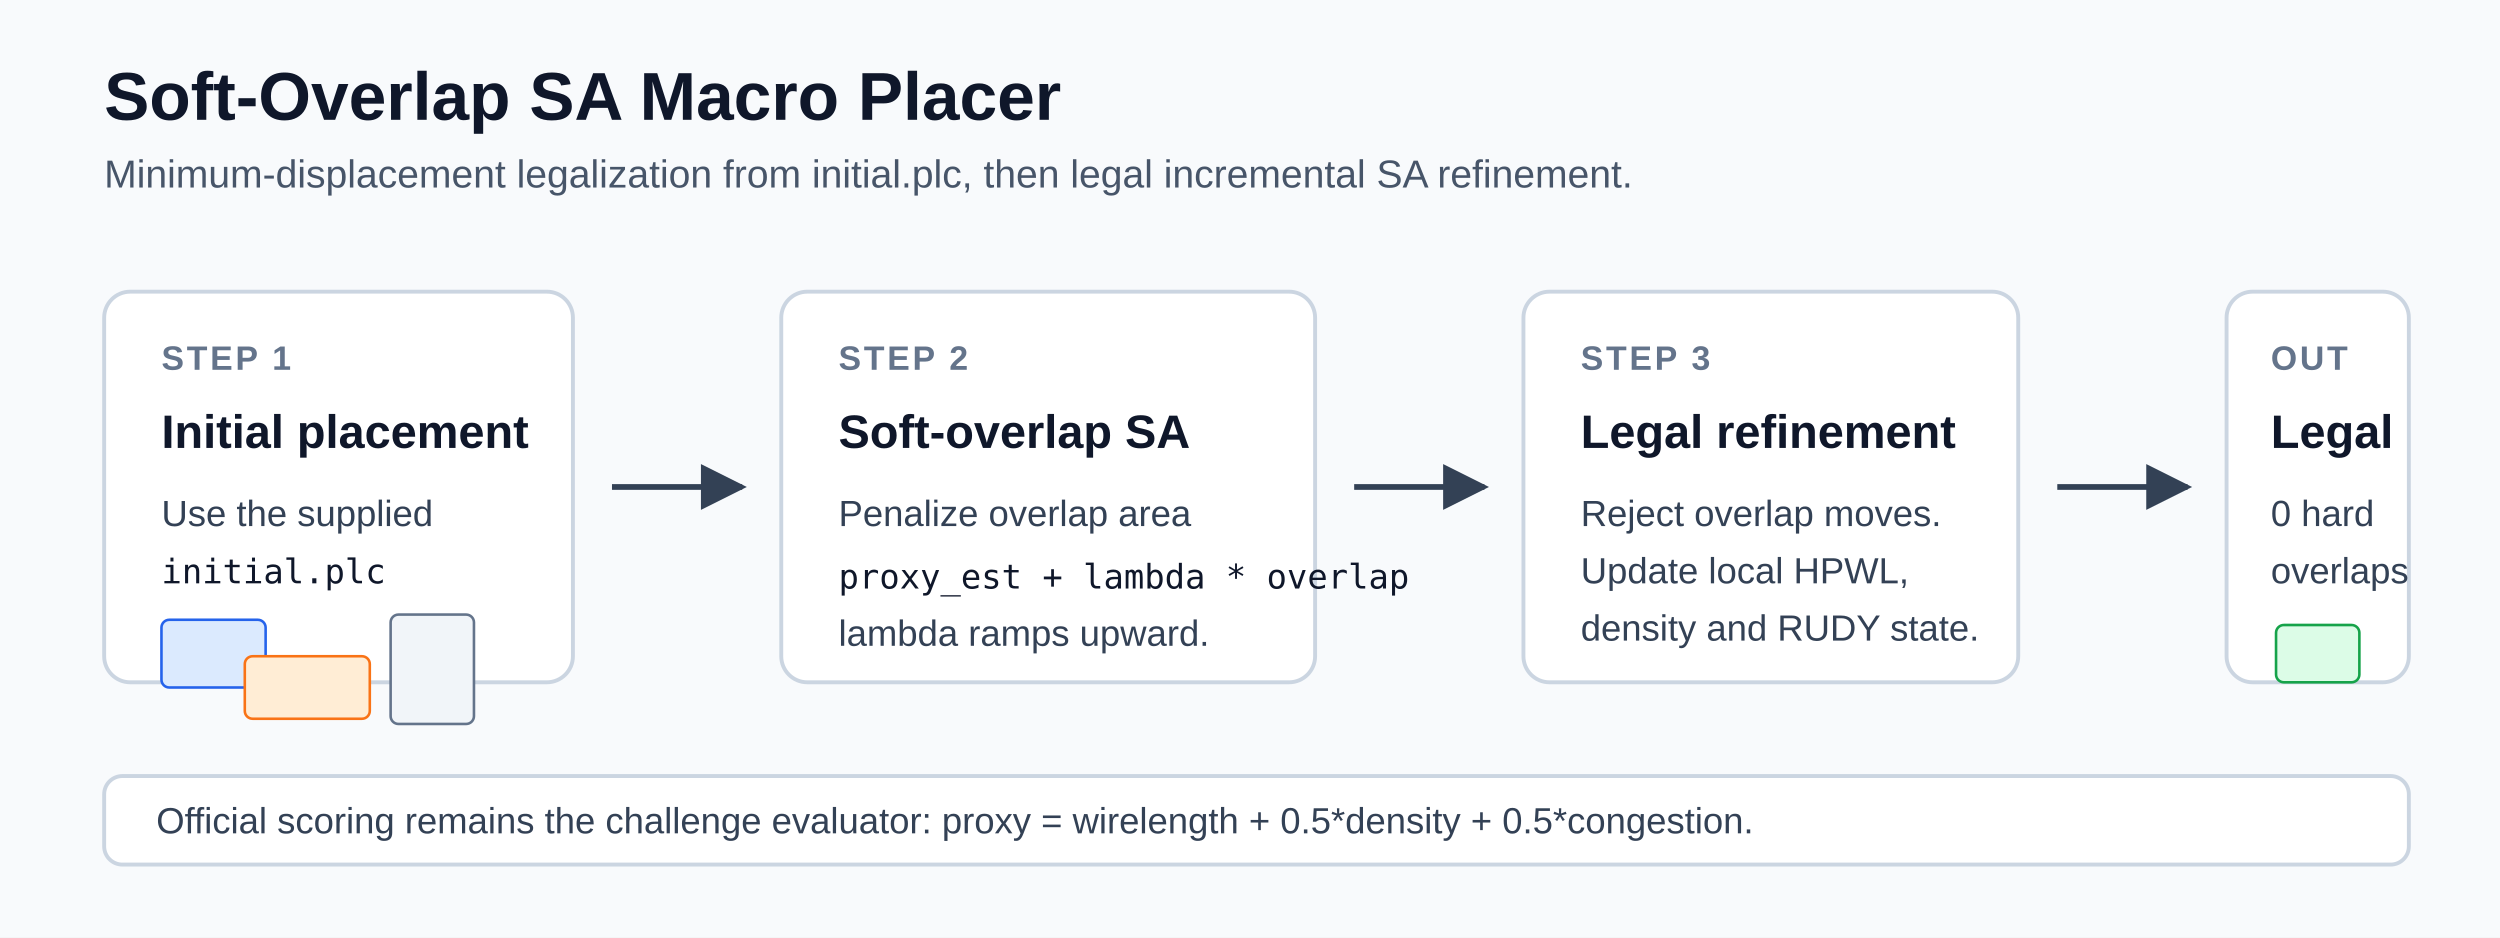
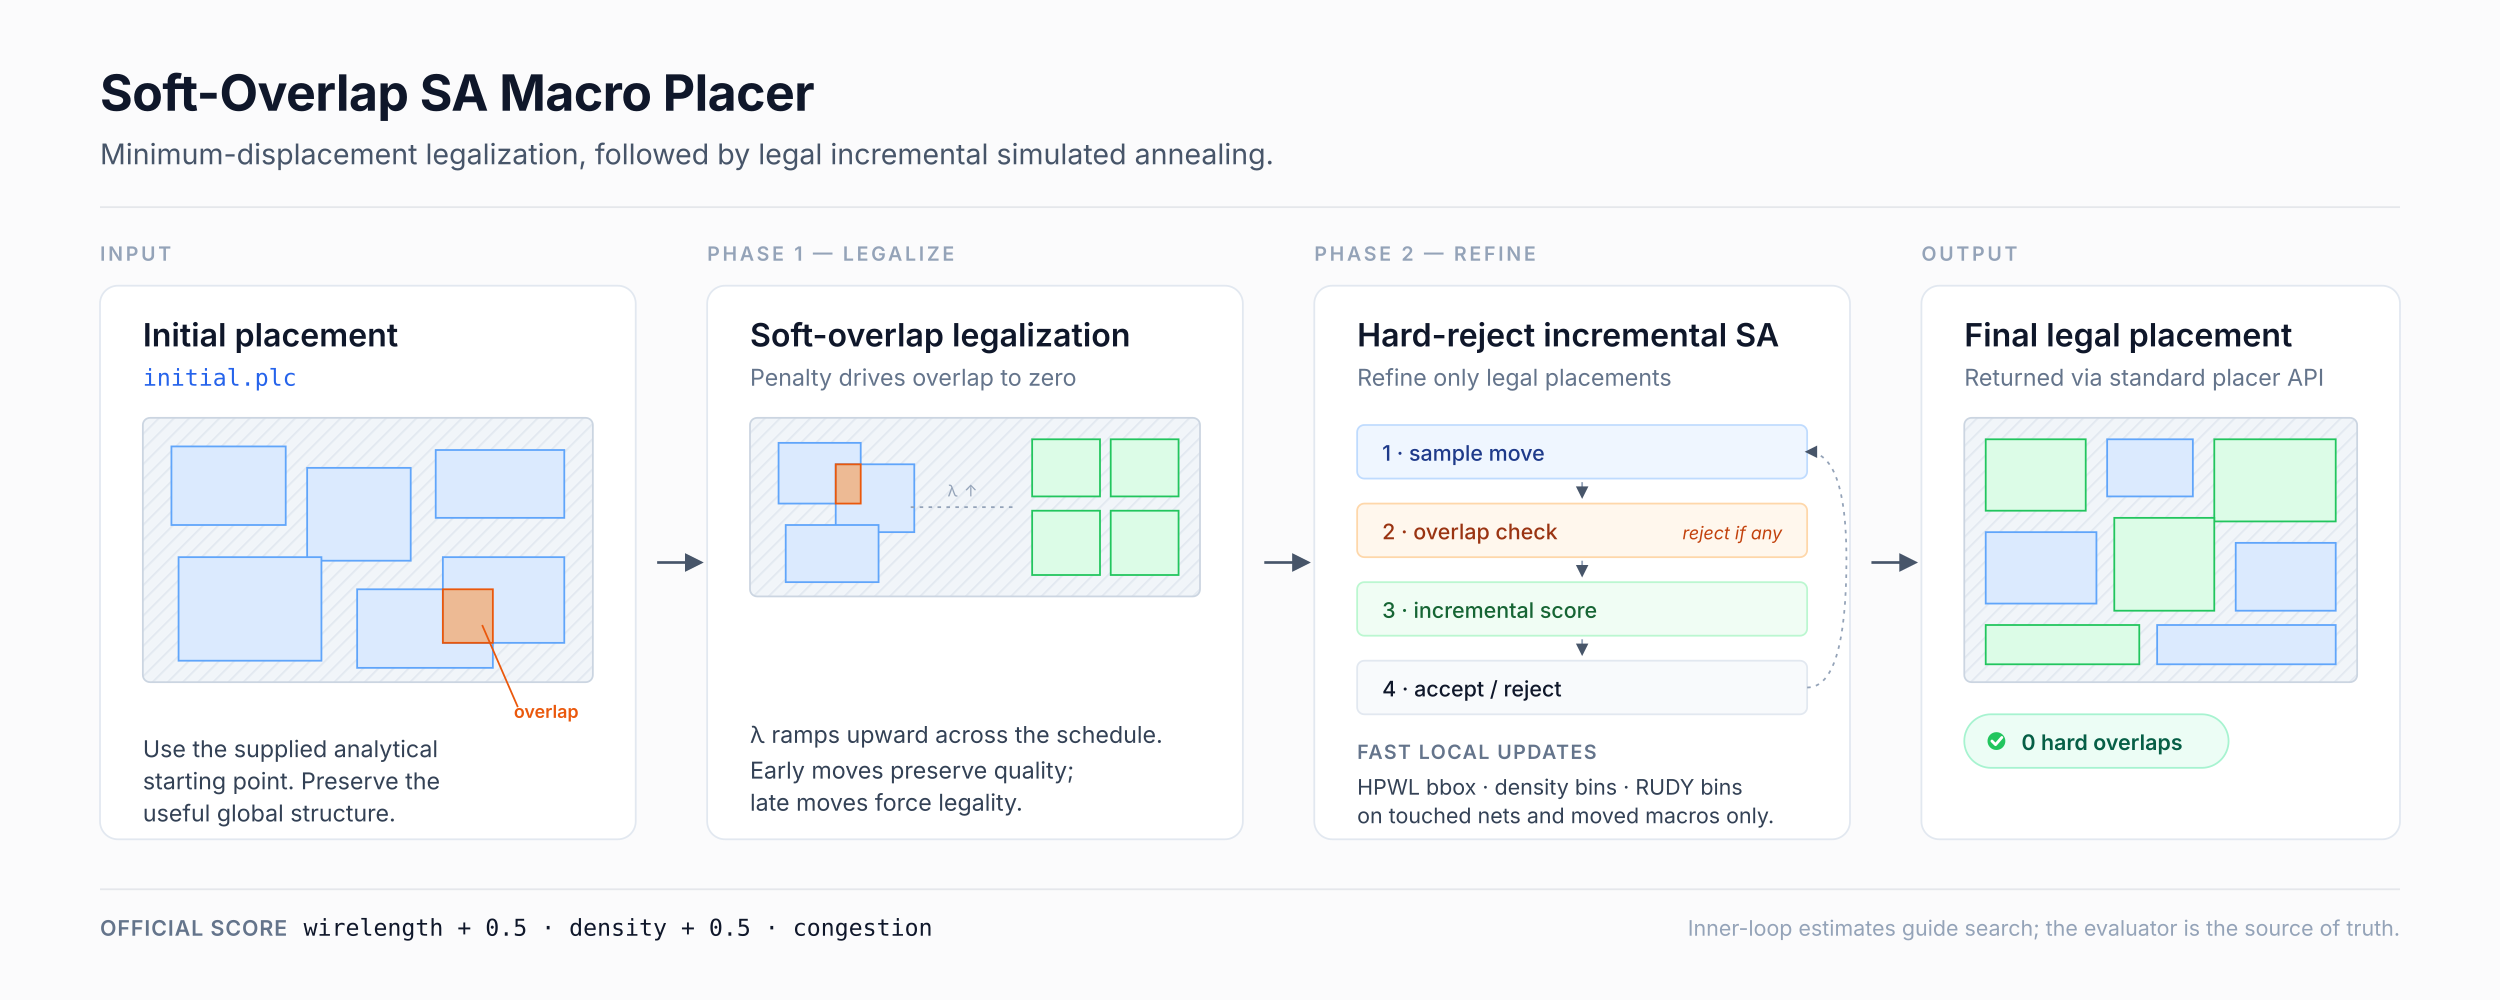
- <svg xmlns="http://www.w3.org/2000/svg" width="960" height="360" viewBox="0 0 960 360" role="img" aria-labelledby="title desc">
+ <svg xmlns="http://www.w3.org/2000/svg" width="1400" height="560" viewBox="0 0 1400 560" role="img" aria-labelledby="pipelineTitle pipelineDesc" font-family="Inter, system-ui, -apple-system, Segoe UI, Arial, sans-serif">
  <defs>
-     <marker id="arrow" viewBox="0 0 10 10" refX="9" refY="5" markerWidth="8" markerHeight="8" orient="auto">
-       <path d="M0,0 L10,5 L0,10 Z" fill="#334155" />
+     <marker id="arr" viewBox="0 0 10 10" refX="8" refY="5" markerWidth="7" markerHeight="7" orient="auto">
+       <path d="M0,0 L10,5 L0,10 Z" fill="#475569" />
    </marker>
-     <style>
-       text{font-family:Arial,sans-serif}
-       .bg{fill:#f8fafc}.card{fill:#ffffff;stroke:#cbd5e1;stroke-width:1.5}
-       .title{font-size:26px;font-weight:700;fill:#0f172a}.subtitle{font-size:15px;fill:#475569}
-       .step{font-size:13px;font-weight:700;letter-spacing:.08em;fill:#64748b}.h{font-size:18px;font-weight:700;fill:#0f172a}
-       .body{font-size:14px;fill:#334155}.code{font-family:Menlo,Consolas,monospace;font-size:13px;fill:#0f172a}
-       .arrow{stroke:#334155;stroke-width:2.2;fill:none;marker-end:url(#arrow)}
-       .blue{fill:#dbeafe;stroke:#2563eb}.orange{fill:#ffedd5;stroke:#f97316}.green{fill:#dcfce7;stroke:#16a34a}.gray{fill:#f1f5f9;stroke:#64748b}
-     </style>
+     <pattern id="stripes" patternUnits="userSpaceOnUse" width="6" height="6" patternTransform="rotate(45)">
+       <rect width="6" height="6" fill="#f1f5f9" />
+       <line x1="0" y1="0" x2="0" y2="6" stroke="#e2e8f0" stroke-width="2" />
+     </pattern>
  </defs>
-   <rect class="bg" width="960" height="360" />
-   <text x="40" y="46" class="title">Soft-Overlap SA Macro Placer</text>
-   <text x="40" y="72" class="subtitle">Minimum-displacement legalization from initial.plc, then legal incremental SA refinement.</text>
-   <rect x="40" y="112" width="180" height="150" rx="10" class="card" />
-   <text x="62" y="142" class="step">STEP 1</text>
-   <text x="62" y="172" class="h">Initial placement</text>
-   <text x="62" y="202" class="body">Use the supplied</text>
-   <text x="62" y="224" class="code">initial.plc</text>
-   <rect x="62" y="238" width="40" height="26" rx="3" class="blue" />
-   <rect x="94" y="252" width="48" height="24" rx="3" class="orange" />
-   <rect x="150" y="236" width="32" height="42" rx="3" class="gray" />
-   <path d="M235 187 L285 187" class="arrow" />
-   <rect x="300" y="112" width="205" height="150" rx="10" class="card" />
-   <text x="322" y="142" class="step">STEP 2</text>
-   <text x="322" y="172" class="h">Soft-overlap SA</text>
-   <text x="322" y="202" class="body">Penalize overlap area</text>
-   <text x="322" y="226" class="code">proxy_est + lambda * overlap</text>
-   <text x="322" y="248" class="body">lambda ramps upward.</text>
-   <path d="M520 187 L570 187" class="arrow" />
-   <rect x="585" y="112" width="190" height="150" rx="10" class="card" />
-   <text x="607" y="142" class="step">STEP 3</text>
-   <text x="607" y="172" class="h">Legal refinement</text>
-   <text x="607" y="202" class="body">Reject overlap moves.</text>
-   <text x="607" y="224" class="body">Update local HPWL,</text>
-   <text x="607" y="246" class="body">density and RUDY state.</text>
-   <path d="M790 187 L840 187" class="arrow" />
-   <rect x="855" y="112" width="70" height="150" rx="10" class="card" />
-   <text x="872" y="142" class="step">OUT</text>
-   <text x="872" y="172" class="h">Legal</text>
-   <text x="872" y="202" class="body">0 hard</text>
-   <text x="872" y="224" class="body">overlaps</text>
-   <rect x="874" y="240" width="32" height="22" rx="3" class="green" />
-   <rect x="40" y="298" width="885" height="34" rx="7" class="card" />
-   <text x="60" y="320" class="body">Official scoring remains the challenge evaluator: proxy = wirelength + 0.5*density + 0.5*congestion.</text>
+   <rect width="1400" height="560" fill="#fbfbfc" />
+   <text x="56" y="62" font-size="28" font-weight="700" fill="#0f172a" letter-spacing="-0.3">Soft-Overlap SA Macro Placer</text>
+   <text x="56" y="92" font-size="16" font-weight="400" fill="#475569">Minimum-displacement legalization, followed by legal incremental simulated annealing.</text>
+   <line x1="56" y1="116" x2="1344" y2="116" stroke="#e5e7eb" stroke-width="1" />
+   <text x="56" y="146" font-size="11" font-weight="600" fill="#94a3b8" letter-spacing="1.5">INPUT</text>
+   <text x="396" y="146" font-size="11" font-weight="600" fill="#94a3b8" letter-spacing="1.5">PHASE 1 — LEGALIZE</text>
+   <text x="736" y="146" font-size="11" font-weight="600" fill="#94a3b8" letter-spacing="1.5">PHASE 2 — REFINE</text>
+   <text x="1076" y="146" font-size="11" font-weight="600" fill="#94a3b8" letter-spacing="1.5">OUTPUT</text>
+   <g>
+     <rect x="56" y="160" width="300" height="310" rx="10" fill="#ffffff" stroke="#e2e8f0" stroke-width="1" />
+     <text x="80" y="194" font-size="18" font-weight="600" fill="#0f172a">Initial placement</text>
+     <text x="80" y="216" font-size="13" font-family="ui-monospace, SFMono-Regular, Menlo, monospace" fill="#2563eb">initial.plc</text>
+     <rect x="80" y="234" width="252" height="148" rx="4" fill="url(#stripes)" stroke="#cbd5e1" stroke-width="1" />
+     <rect x="96" y="250" width="64" height="44" fill="#dbeafe" stroke="#60a5fa" stroke-width="1" />
+     <rect x="172" y="262" width="58" height="52" fill="#dbeafe" stroke="#60a5fa" stroke-width="1" />
+     <rect x="244" y="252" width="72" height="38" fill="#dbeafe" stroke="#60a5fa" stroke-width="1" />
+     <rect x="100" y="312" width="80" height="58" fill="#dbeafe" stroke="#60a5fa" stroke-width="1" />
+     <rect x="200" y="330" width="76" height="44" fill="#dbeafe" stroke="#60a5fa" stroke-width="1" />
+     <rect x="248" y="312" width="68" height="48" fill="#dbeafe" stroke="#60a5fa" stroke-width="1" />
+     <rect x="248" y="330" width="28" height="30" fill="#fb923c" fill-opacity="0.55" stroke="#ea580c" stroke-width="1" />
+     <text x="296" y="320" font-size="10" font-weight="600" fill="#ea580c" text-anchor="end">
+       <tspan x="324" y="402">overlap</tspan>
+     </text>
+     <line x1="290" y1="396" x2="270" y2="350" stroke="#ea580c" stroke-width="1" />
+     <text x="80" y="424" font-size="13" fill="#334155">Use the supplied analytical</text>
+     <text x="80" y="442" font-size="13" fill="#334155">starting point. Preserve the</text>
+     <text x="80" y="460" font-size="13" fill="#334155">useful global structure.</text>
+   </g>
+   <line x1="368" y1="315" x2="392" y2="315" stroke="#475569" stroke-width="1.5" marker-end="url(#arr)" />
+   <g>
+     <rect x="396" y="160" width="300" height="310" rx="10" fill="#ffffff" stroke="#e2e8f0" stroke-width="1" />
+     <text x="420" y="194" font-size="18" font-weight="600" fill="#0f172a">Soft-overlap legalization</text>
+     <text x="420" y="216" font-size="13" fill="#64748b">Penalty drives overlap to zero</text>
+     <rect x="420" y="234" width="252" height="100" rx="4" fill="url(#stripes)" stroke="#cbd5e1" stroke-width="1" />
+     <rect x="436" y="248" width="46" height="34" fill="#dbeafe" stroke="#60a5fa" stroke-width="1" />
+     <rect x="468" y="260" width="44" height="38" fill="#dbeafe" stroke="#60a5fa" stroke-width="1" />
+     <rect x="468" y="260" width="14" height="22" fill="#fb923c" fill-opacity="0.55" stroke="#ea580c" stroke-width="1" />
+     <rect x="440" y="294" width="52" height="32" fill="#dbeafe" stroke="#60a5fa" stroke-width="1" />
+     <line x1="510" y1="284" x2="568" y2="284" stroke="#94a3b8" stroke-width="1" stroke-dasharray="2 3" />
+     <text x="539" y="278" font-size="9" fill="#94a3b8" text-anchor="middle" letter-spacing="0.5">λ ↑</text>
+     <rect x="578" y="246" width="38" height="32" fill="#dcfce7" stroke="#22c55e" stroke-width="1" />
+     <rect x="622" y="246" width="38" height="32" fill="#dcfce7" stroke="#22c55e" stroke-width="1" />
+     <rect x="578" y="286" width="38" height="36" fill="#dcfce7" stroke="#22c55e" stroke-width="1" />
+     <rect x="622" y="286" width="38" height="36" fill="#dcfce7" stroke="#22c55e" stroke-width="1" />
+     <text x="420" y="416" font-size="13" fill="#334155">λ ramps upward across the schedule.</text>
+     <text x="420" y="436" font-size="13" fill="#334155">Early moves preserve quality;</text>
+     <text x="420" y="454" font-size="13" fill="#334155">late moves force legality.</text>
+   </g>
+   <line x1="708" y1="315" x2="732" y2="315" stroke="#475569" stroke-width="1.5" marker-end="url(#arr)" />
+   <g>
+     <rect x="736" y="160" width="300" height="310" rx="10" fill="#ffffff" stroke="#e2e8f0" stroke-width="1" />
+     <text x="760" y="194" font-size="18" font-weight="600" fill="#0f172a">Hard-reject incremental SA</text>
+     <text x="760" y="216" font-size="13" fill="#64748b">Refine only legal placements</text>
+     <g transform="translate(760,238)">
+       <rect x="0" y="0" width="252" height="30" rx="4" fill="#eff6ff" stroke="#bfdbfe" stroke-width="1" />
+       <text x="14" y="20" font-size="12" font-weight="500" fill="#1e3a8a">1 · sample move</text>
+       <line x1="126" y1="32" x2="126" y2="40" stroke="#94a3b8" stroke-width="1" marker-end="url(#arr)" />
+       <rect x="0" y="44" width="252" height="30" rx="4" fill="#fff7ed" stroke="#fed7aa" stroke-width="1" />
+       <text x="14" y="64" font-size="12" font-weight="500" fill="#9a3412">2 · overlap check</text>
+       <text x="238" y="64" font-size="10" font-style="italic" fill="#c2410c" text-anchor="end">reject if any</text>
+       <line x1="126" y1="76" x2="126" y2="84" stroke="#94a3b8" stroke-width="1" marker-end="url(#arr)" />
+       <rect x="0" y="88" width="252" height="30" rx="4" fill="#f0fdf4" stroke="#bbf7d0" stroke-width="1" />
+       <text x="14" y="108" font-size="12" font-weight="500" fill="#166534">3 · incremental score</text>
+       <line x1="126" y1="120" x2="126" y2="128" stroke="#94a3b8" stroke-width="1" marker-end="url(#arr)" />
+       <rect x="0" y="132" width="252" height="30" rx="4" fill="#f8fafc" stroke="#e2e8f0" stroke-width="1" />
+       <text x="14" y="152" font-size="12" font-weight="500" fill="#0f172a">4 · accept / reject</text>
+       <path d="M 252 147 Q 274 147 274 75 Q 274 15 252 15" fill="none" stroke="#94a3b8" stroke-width="1" stroke-dasharray="2 3" marker-end="url(#arr)" />
+     </g>
+     <text x="760" y="425" font-size="11" font-weight="600" fill="#64748b" letter-spacing="0.8">FAST LOCAL UPDATES</text>
+     <text x="760" y="445" font-size="12" fill="#334155">HPWL bbox · density bins · RUDY bins</text>
+     <text x="760" y="461" font-size="12" fill="#334155">on touched nets and moved macros only.</text>
+   </g>
+   <line x1="1048" y1="315" x2="1072" y2="315" stroke="#475569" stroke-width="1.5" marker-end="url(#arr)" />
+   <g>
+     <rect x="1076" y="160" width="268" height="310" rx="10" fill="#ffffff" stroke="#e2e8f0" stroke-width="1" />
+     <text x="1100" y="194" font-size="18" font-weight="600" fill="#0f172a">Final legal placement</text>
+     <text x="1100" y="216" font-size="13" fill="#64748b">Returned via standard placer API</text>
+     <rect x="1100" y="234" width="220" height="148" rx="4" fill="url(#stripes)" stroke="#cbd5e1" stroke-width="1" />
+     <rect x="1112" y="246" width="56" height="40" fill="#dcfce7" stroke="#22c55e" stroke-width="1" />
+     <rect x="1180" y="246" width="48" height="32" fill="#dbeafe" stroke="#60a5fa" stroke-width="1" />
+     <rect x="1240" y="246" width="68" height="46" fill="#dcfce7" stroke="#22c55e" stroke-width="1" />
+     <rect x="1112" y="298" width="62" height="40" fill="#dbeafe" stroke="#60a5fa" stroke-width="1" />
+     <rect x="1184" y="290" width="56" height="52" fill="#dcfce7" stroke="#22c55e" stroke-width="1" />
+     <rect x="1252" y="304" width="56" height="38" fill="#dbeafe" stroke="#60a5fa" stroke-width="1" />
+     <rect x="1112" y="350" width="86" height="22" fill="#dcfce7" stroke="#22c55e" stroke-width="1" />
+     <rect x="1208" y="350" width="100" height="22" fill="#dbeafe" stroke="#60a5fa" stroke-width="1" />
+     <g transform="translate(1100,400)">
+       <rect x="0" y="0" width="148" height="30" rx="15" fill="#ecfdf5" stroke="#a7f3d0" stroke-width="1" />
+       <circle cx="18" cy="15" r="5" fill="#22c55e" />
+       <path d="M15.5 15 L17.5 17 L21 13" stroke="#fff" stroke-width="1.6" fill="none" stroke-linecap="round" stroke-linejoin="round" />
+       <text x="32" y="20" font-size="12" font-weight="600" fill="#065f46">0 hard overlaps</text>
+     </g>
+   </g>
+   <line x1="56" y1="498" x2="1344" y2="498" stroke="#e5e7eb" stroke-width="1" />
+   <text x="56" y="524" font-size="12" font-weight="600" fill="#64748b" letter-spacing="0.5">OFFICIAL SCORE</text>
+   <text x="170" y="524" font-size="13" font-family="ui-monospace, SFMono-Regular, Menlo, monospace" fill="#0f172a">wirelength + 0.5 · density + 0.5 · congestion</text>
+   <text x="1344" y="524" font-size="12" fill="#94a3b8" text-anchor="end">Inner-loop estimates guide search; the evaluator is the source of truth.</text>
</svg>
